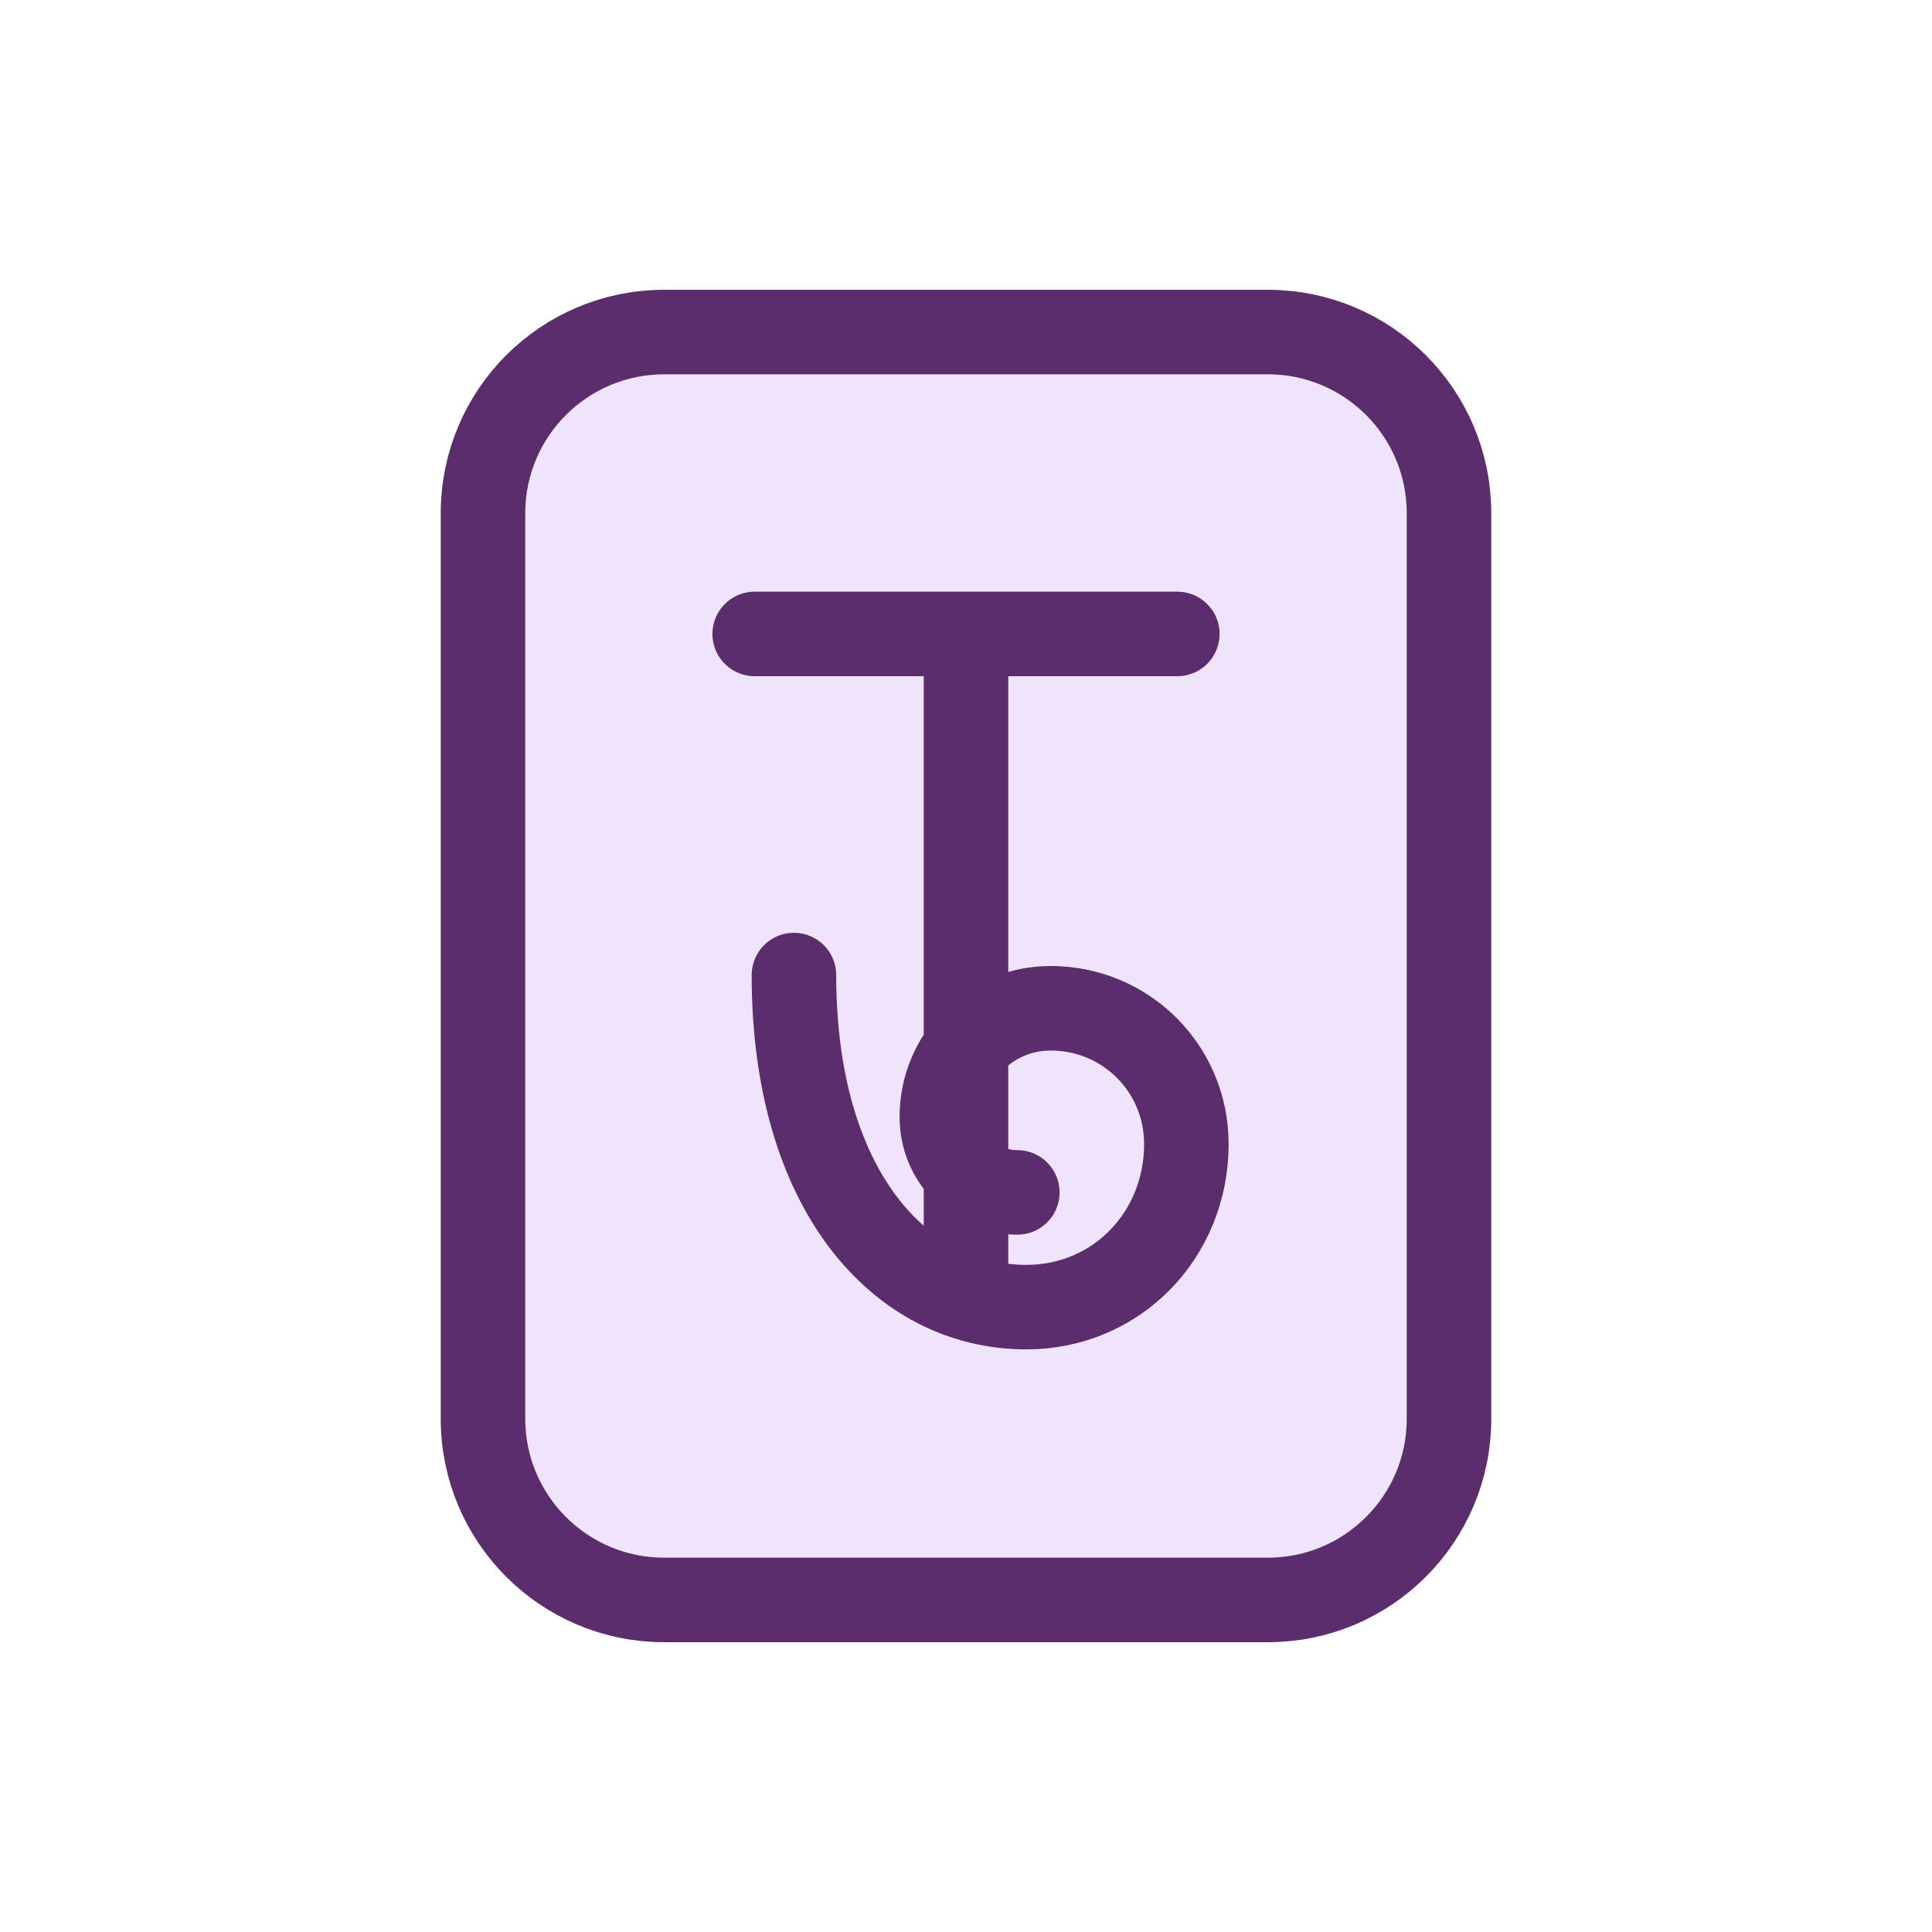
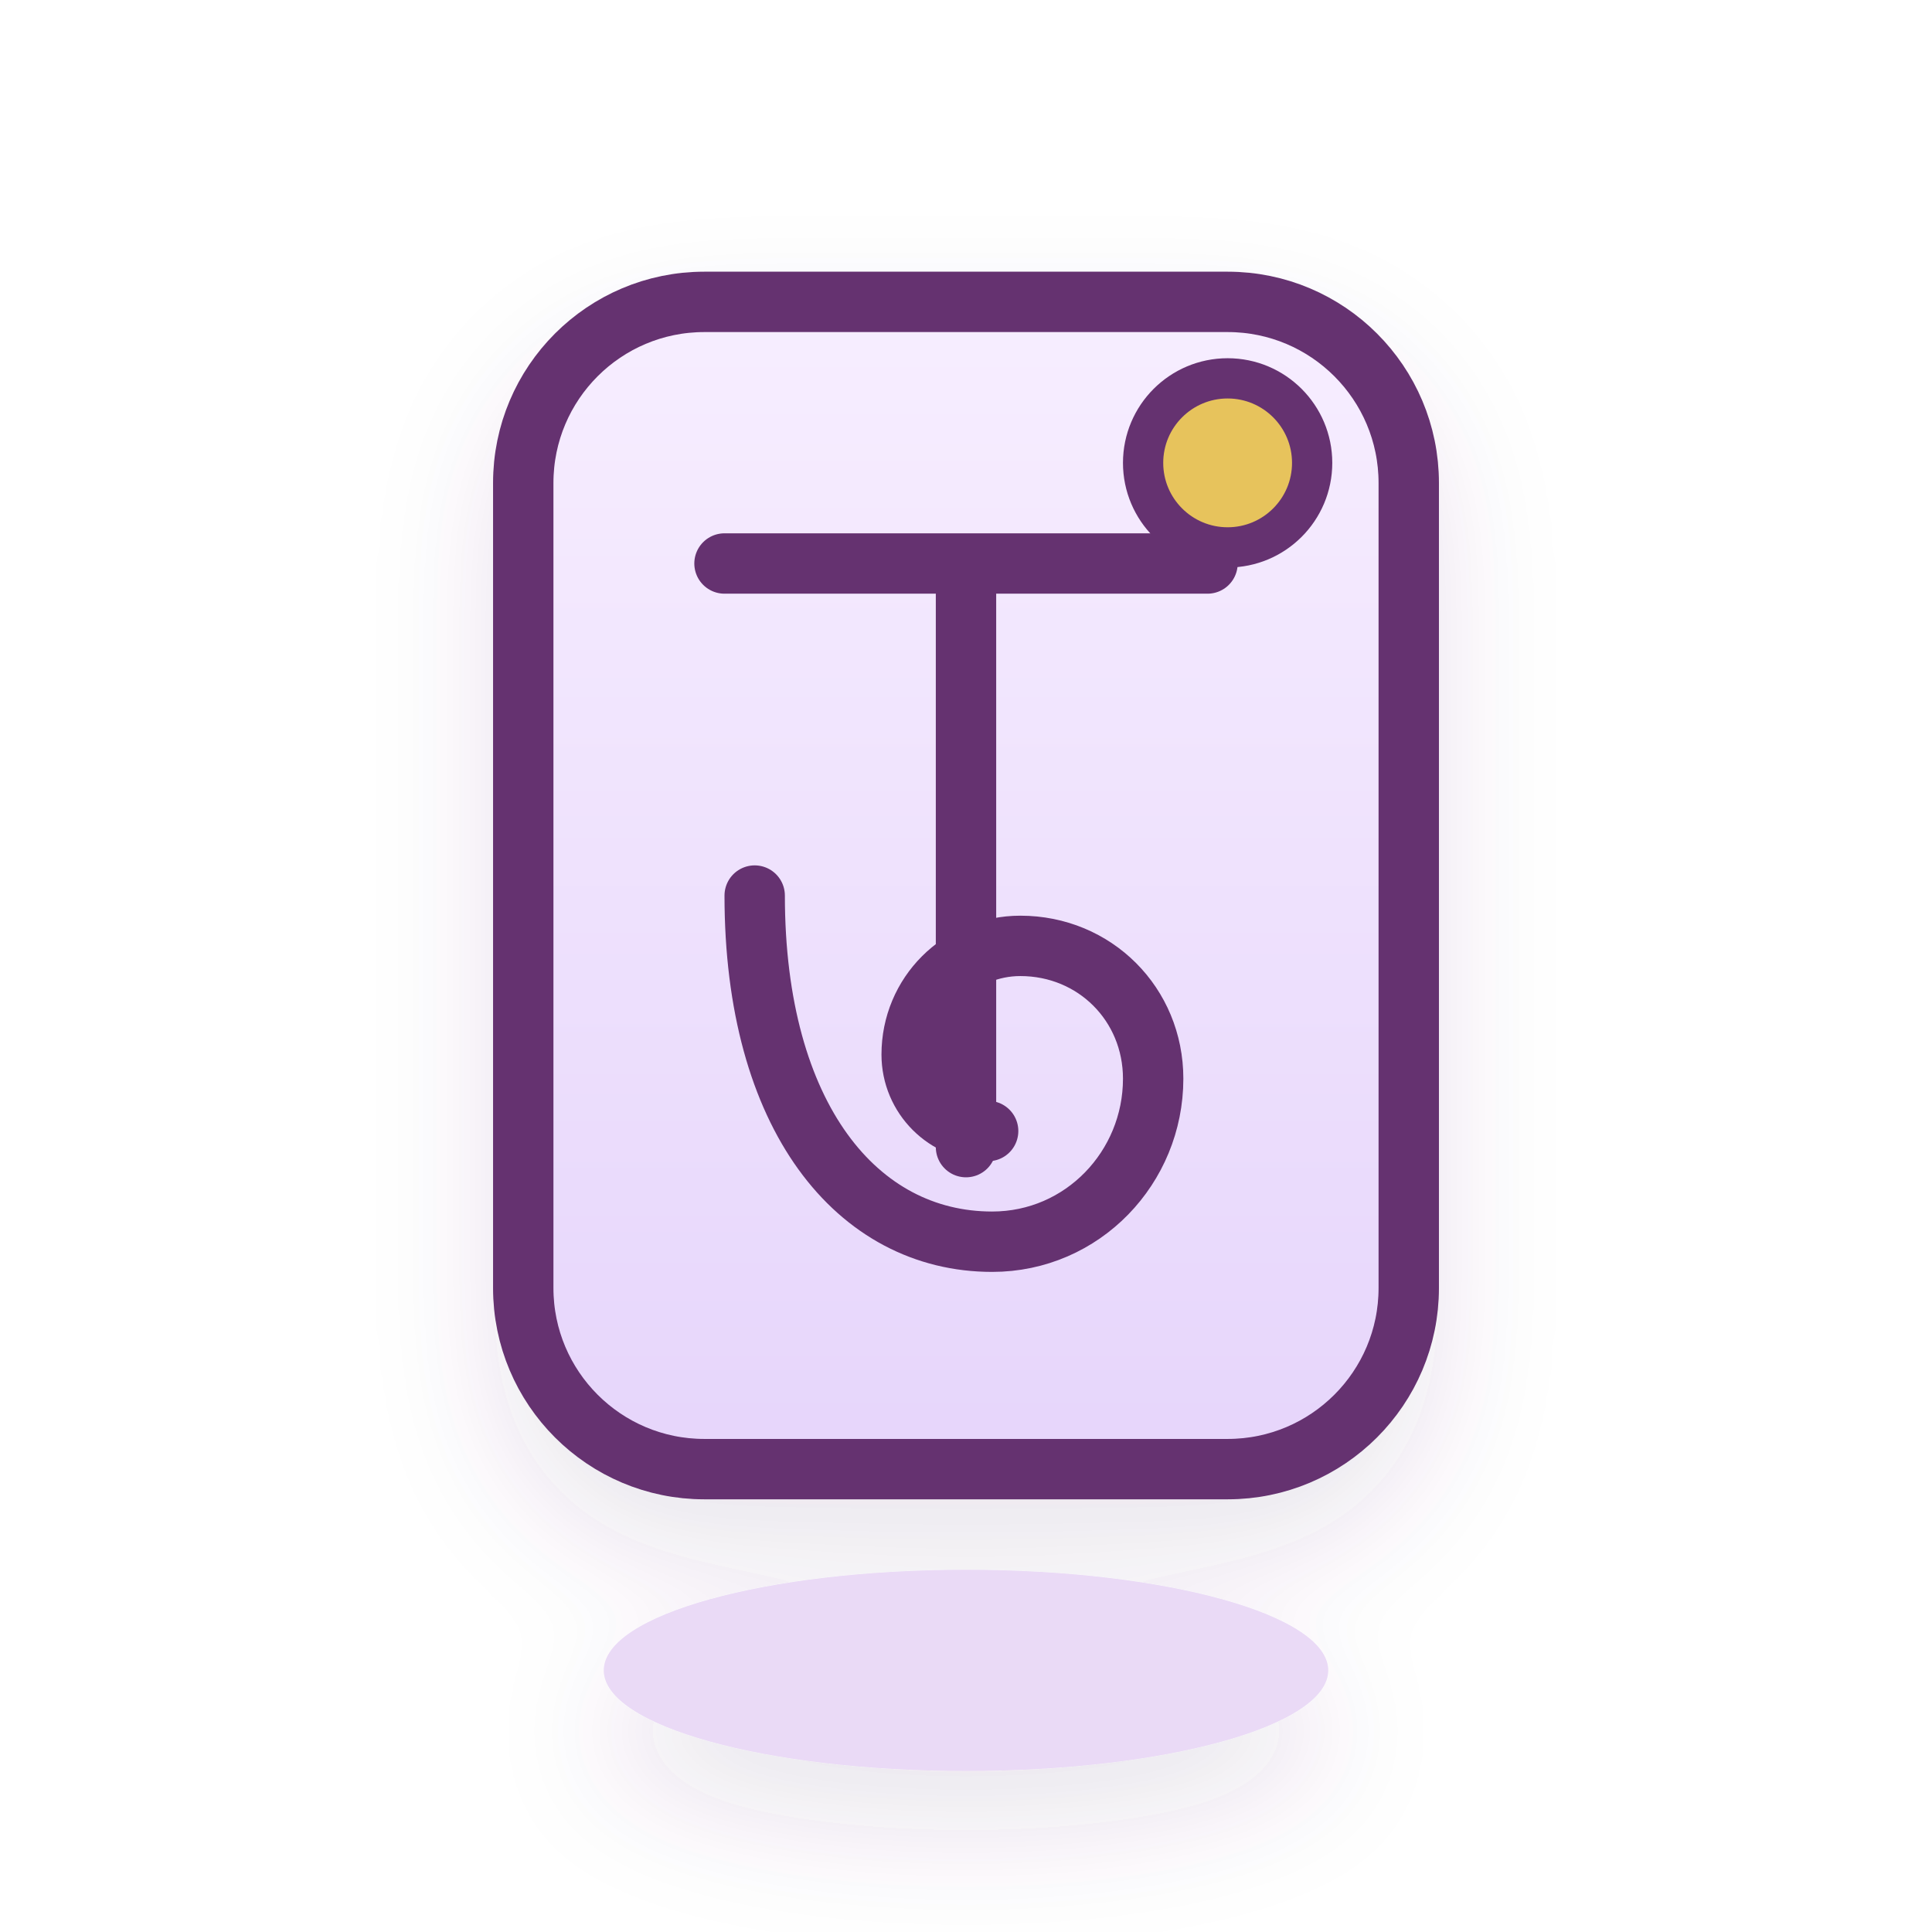
- <svg xmlns="http://www.w3.org/2000/svg" viewBox="0 0 64 64">
-   <rect x="16" y="11" width="32" height="42" rx="6" fill="#EFE4FB" stroke="#5B2D6C" stroke-width="2.8" />
-   <path fill="none" stroke="#5B2D6C" stroke-width="2.8" stroke-linecap="round" stroke-linejoin="round" d="M25 21h14M32 21v21M26.3 32.3c0 7.1 3.5 11 7.7 11 3 0 5.3-2.4 5.3-5.4 0-2.5-2-4.5-4.5-4.5-2 0-3.6 1.6-3.6 3.6 0 1.4 1.1 2.5 2.5 2.5" />
+ <svg xmlns="http://www.w3.org/2000/svg" viewBox="0 0 96 96">
+   <defs>
+     <linearGradient id="gBook" x1="0" y1="0" x2="0" y2="1">
+       <stop offset="0" stop-color="#F7EEFF" />
+       <stop offset="1" stop-color="#E6D5FB" />
+     </linearGradient>
+     <filter id="shadow" x="-20%" y="-20%" width="140%" height="140%">
+       <feDropShadow dx="0" dy="3" stdDeviation="3" flood-color="#5B2D6C" flood-opacity=".12" />
+     </filter>
+   </defs>
+   <g filter="url(#shadow)">
+     <ellipse cx="48" cy="83" rx="18" ry="5" fill="#EADAF6" />
+     <rect x="26" y="15" width="44" height="58" rx="9" fill="url(#gBook)" stroke="#653170" stroke-width="3" />
+     <path d="M36 28h24M48 28v29" fill="none" stroke="#653170" stroke-width="3" stroke-linecap="round" />
+     <path d="M37.5 44.5c0 11 5.1 17.2 11.8 17.2 4.5 0 8-3.7 8-8.1 0-3.7-2.9-6.6-6.6-6.6-3 0-5.4 2.4-5.4 5.4 0 2.1 1.7 3.8 3.8 3.8" fill="none" stroke="#653170" stroke-width="3" stroke-linecap="round" stroke-linejoin="round" />
+     <circle cx="61" cy="23" r="4.2" fill="#E7C35C" stroke="#653170" stroke-width="2" />
+   </g>
</svg>
